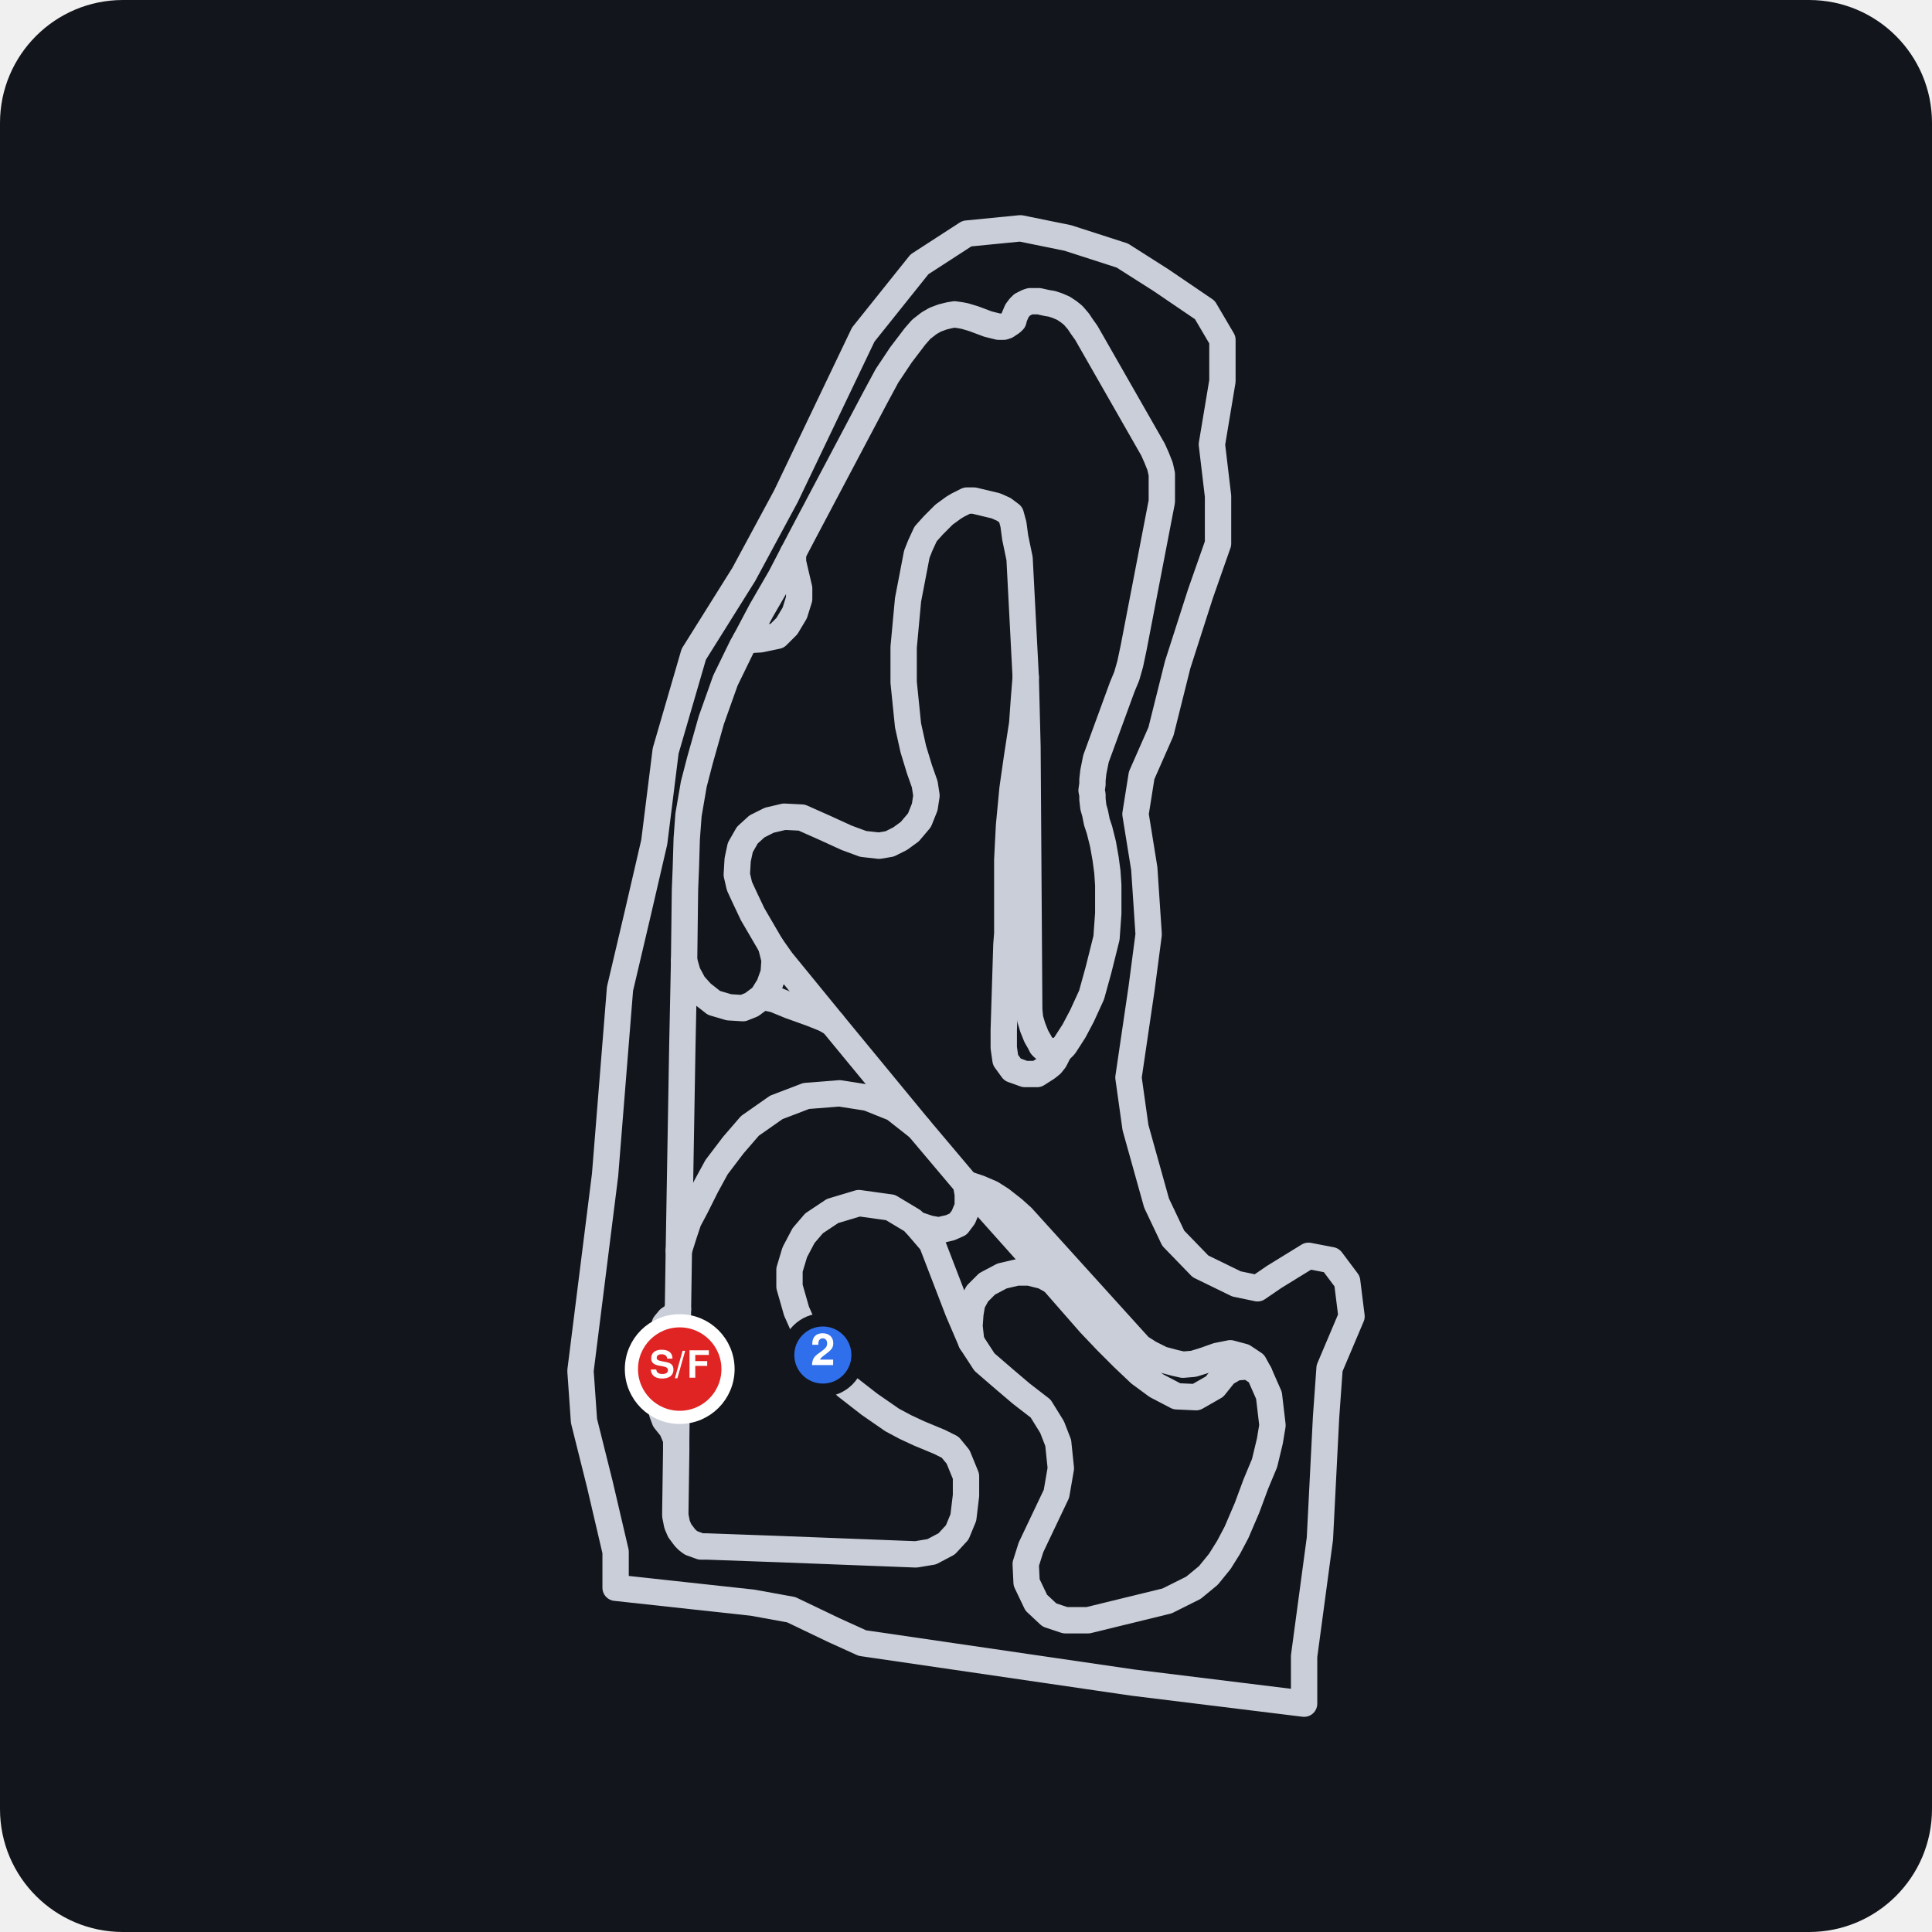
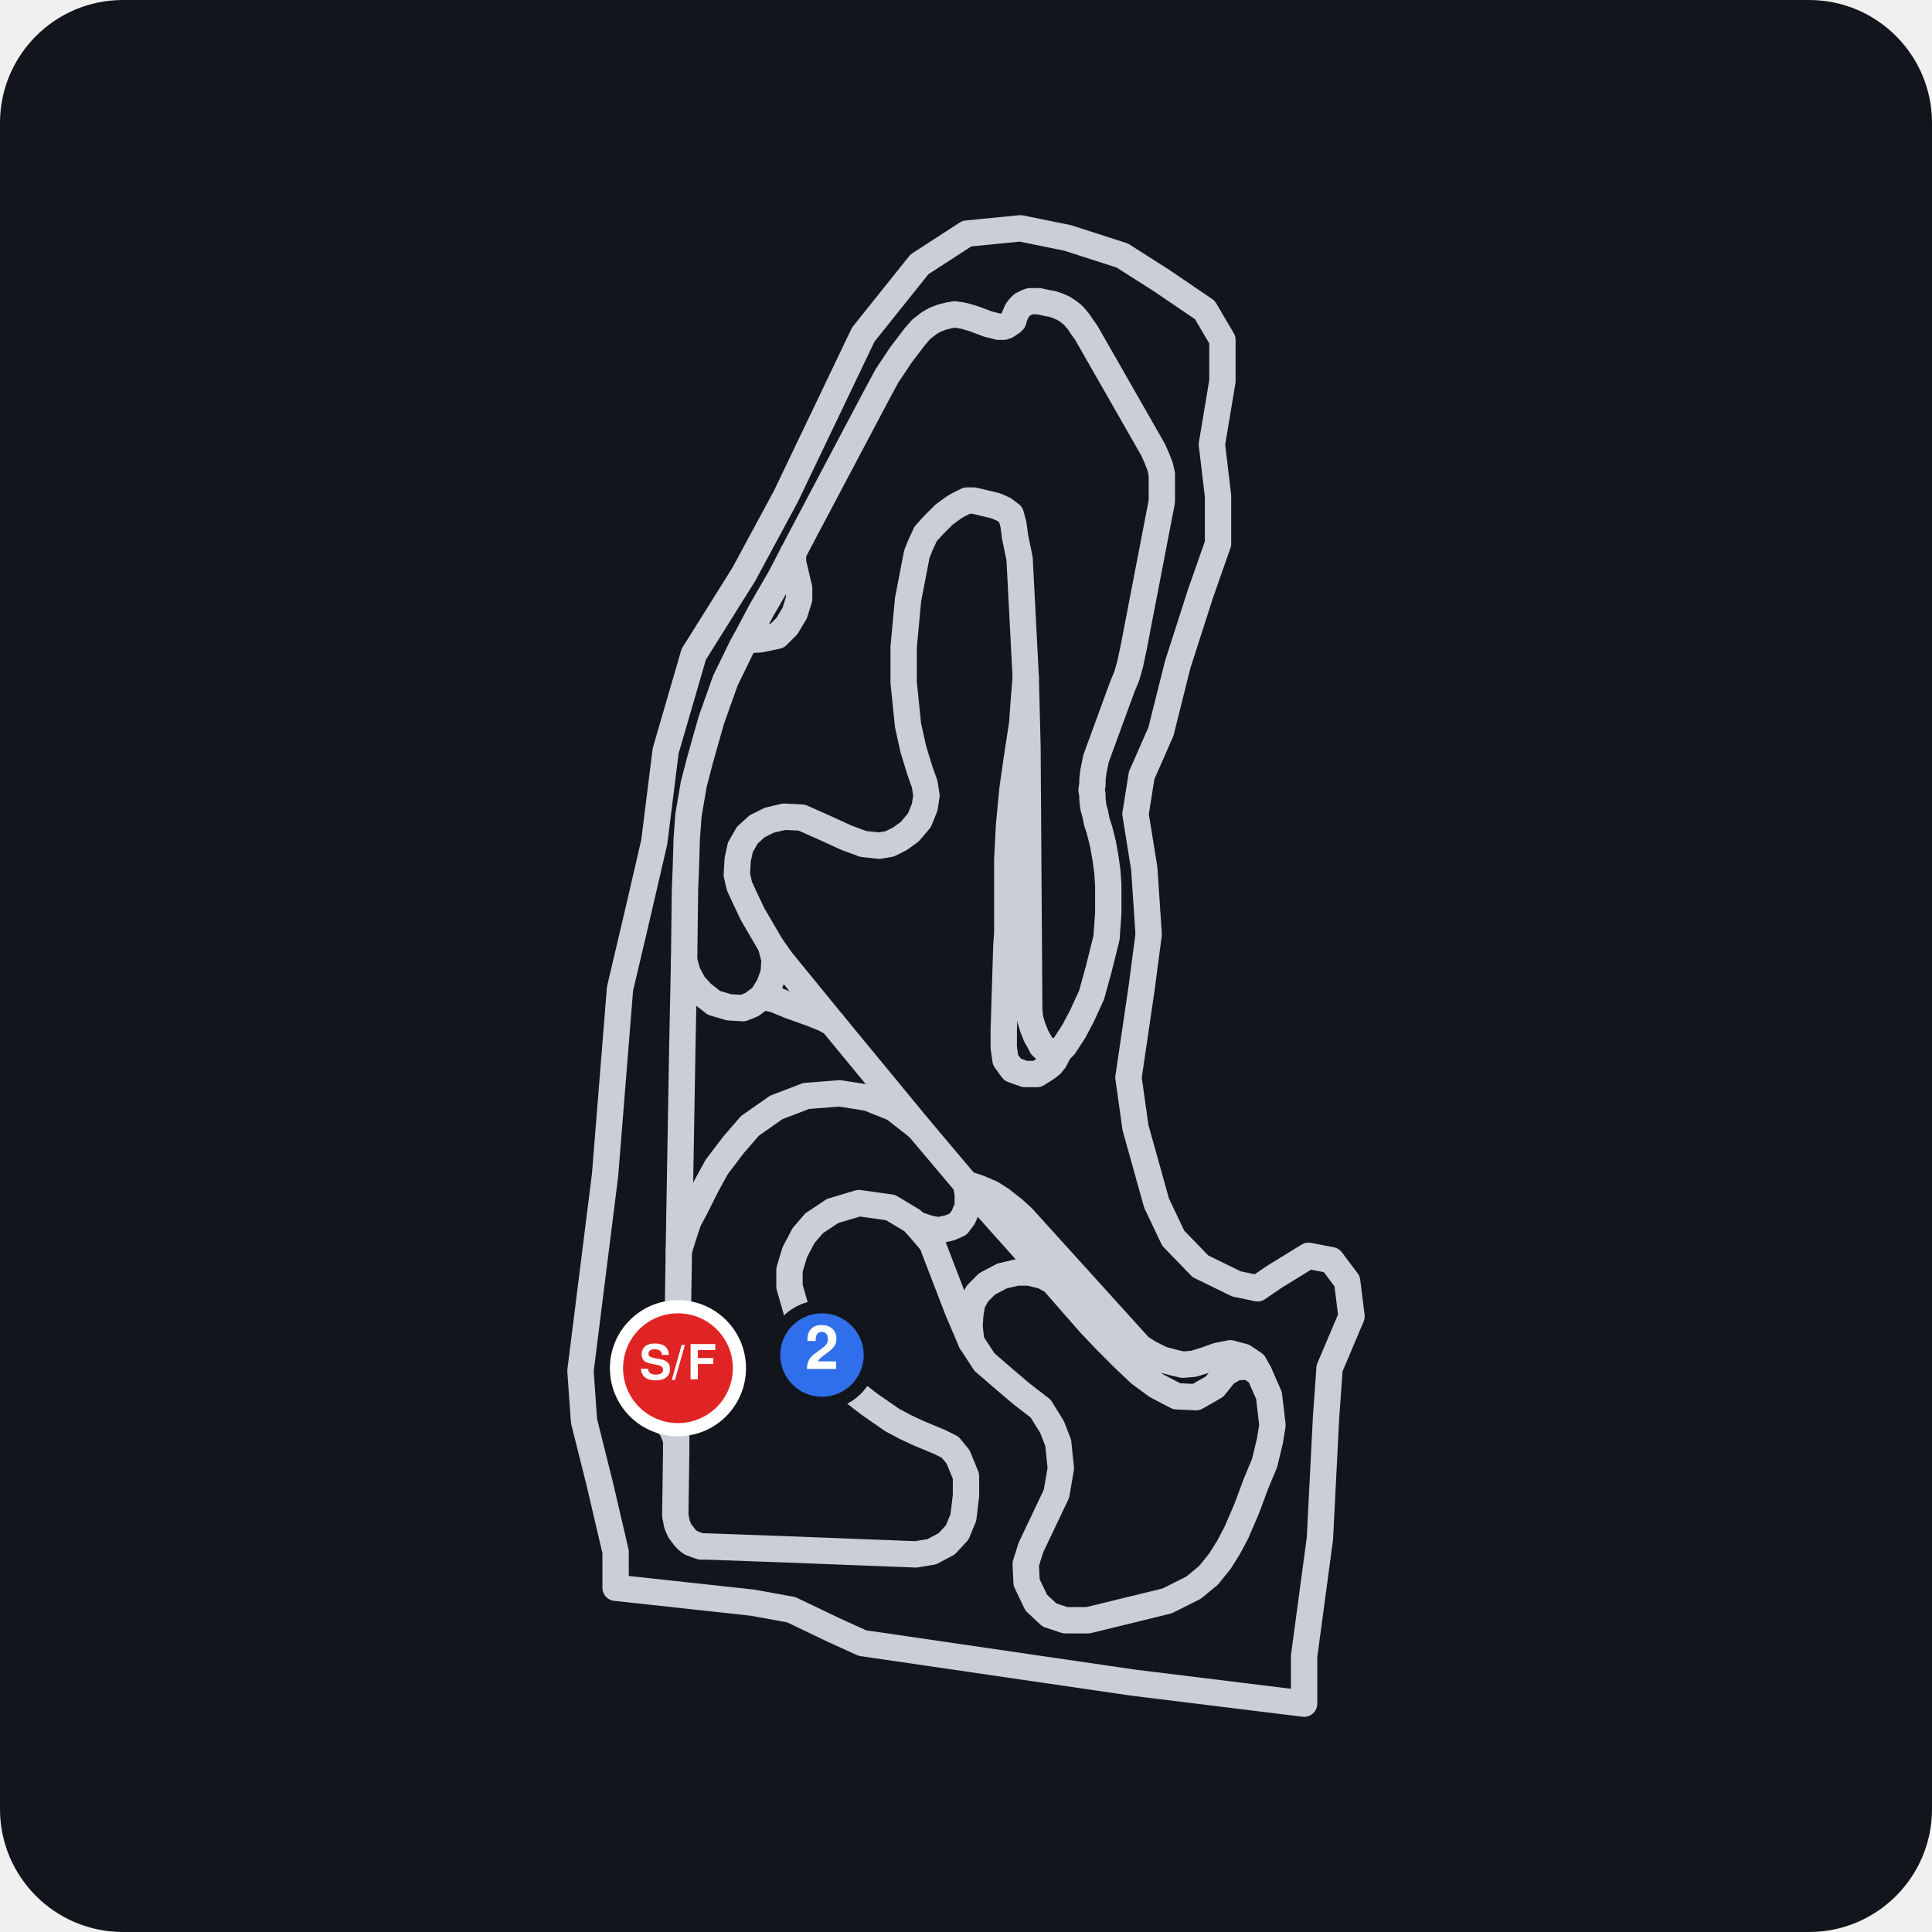
<svg xmlns="http://www.w3.org/2000/svg" viewBox="0 0 220 220">
  <rect width="220" height="220" rx="14" fill="#12151b" />
  <path d="M110.7,135.6 L119.9,145.9 L124.1,150.7 L126.0,152.7 L127.9,154.6 L129.8,156.4 L131.7,157.8 L134.0,159.0 L136.2,159.1 L138.3,157.9 L139.5,156.4 L140.7,155.7 L142.2,155.6 L143.4,156.4 L144.5,158.9 L144.9,162.3 L144.6,164.1 L144.0,166.6 L143.0,169.0 L142.0,171.7 L140.8,174.5 L139.9,176.2 L138.9,177.8 L137.6,179.4 L135.9,180.8 L132.9,182.3 L123.9,184.5 L121.3,184.5 L119.5,183.9 L118.0,182.5 L116.9,180.2 L116.8,178.1 L117.4,176.2 L120.3,170.1 L120.8,167.2 L120.5,164.3 L119.8,162.5 L118.5,160.4 L116.3,158.7 L114.3,157.0 L112.1,155.1 L110.6,152.8 L109.1,149.3 L106.1,141.5 L104.3,139.4 L103.9,139.0 L101.4,137.5 L97.8,137.0 L94.8,137.9 L92.7,139.3 L91.5,140.7 L90.5,142.6 L89.9,144.6 L89.9,146.5 L90.7,149.3 L91.5,151.1 L92.6,153.1 L94.2,155.4 L96.3,157.8 L99.0,159.9 L100.3,160.8 L101.6,161.7 L103.1,162.5 L104.6,163.2 L107.0,164.2 L108.2,164.8 L109.1,165.9 L110.0,168.1 L110.0,170.3 L109.7,172.8 L109.0,174.5 L107.8,175.8 L106.1,176.7 L104.3,177.0 L88.8,176.4 L80.5,176.1 L79.8,176.1 L78.7,175.7 L78.3,175.4 L78.0,175.1 L77.7,174.7 L77.4,174.3 L77.1,173.6 L77.0,173.1 L76.9,172.6 L76.9,172.1 L77.0,165.2 L77.0,163.9 L77.2,149.1 L77.3,142.4 L77.7,119.1 L77.9,109.4 L78.0,101.3 L78.1,98.8 L78.2,95.5 L78.4,92.8 L79.0,89.3 L79.7,86.6 L81.0,82.0 L82.6,77.5 L84.5,73.6 L84.9,72.9 L86.7,69.5 L88.9,65.7 L90.3,63.0 L91.4,60.9 L99.6,45.4 L101.0,42.8 L102.6,40.4 L104.2,38.3 L104.9,37.5 L105.8,36.8 L106.5,36.4 L107.3,36.1 L108.1,35.9 L108.7,35.8 L109.4,35.9 L109.9,36.0 L110.9,36.3 L111.7,36.6 L112.5,36.9 L113.3,37.1 L113.7,37.2 L113.9,37.2 L114.3,37.2 L114.6,37.1 L114.9,36.9 L115.2,36.7 L115.4,36.5 L115.5,36.1 L115.8,35.4 L116.1,35.0 L116.4,34.7 L116.6,34.6 L117.0,34.4 L117.3,34.3 L117.8,34.3 L118.3,34.3 L119.2,34.5 L119.8,34.6 L120.4,34.8 L121.1,35.1 L121.7,35.5 L122.2,35.9 L122.8,36.6 L123.2,37.2 L123.7,37.9 L131.3,51.2 L131.7,52.1 L132.1,53.1 L132.3,54.0 L132.3,54.8 L132.3,56.0 L132.3,57.1 L129.1,73.7 L128.7,75.6 L128.5,76.3 L128.3,77.0 L127.8,78.2 L124.8,86.4 L124.5,87.9 L124.4,88.8 L124.4,89.3 L124.3,90.0 L124.4,90.5 L124.4,91.0 L124.5,91.9 L124.7,92.6 L124.9,93.6 L125.2,94.5 L125.6,96.1 L125.9,97.8 L126.1,99.3 L126.2,100.8 L126.2,104.0 L126.0,106.8 L125.1,110.4 L124.3,113.3 L123.2,115.7 L122.3,117.4 L121.4,118.8 L121.2,119.1 L121.1,119.2 L120.9,119.4 L120.7,119.5 L120.5,119.6 L120.2,119.7 L119.9,119.7 L119.7,119.7 L119.4,119.6 L119.2,119.6 L119.0,119.4 L118.8,119.3 L118.6,119.1 L118.4,118.7 L118.0,118.0 L117.6,117.0 L117.3,116.0 L117.2,115.0 L117.0,85.0 L116.8,77.1 L116.1,63.6 L115.6,61.2 L115.4,59.7 L115.1,58.6 L114.3,58.0 L113.4,57.6 L110.9,57.0 L110.1,57.0 L109.1,57.5 L108.6,57.8 L107.5,58.6 L106.3,59.8 L105.4,60.8 L104.8,62.1 L104.4,63.1 L103.4,68.3 L102.9,73.7 L102.9,77.7 L103.4,82.6 L104.0,85.3 L104.7,87.6 L105.3,89.3 L105.5,90.6 L105.3,91.9 L104.7,93.4 L103.6,94.7 L102.5,95.5 L101.3,96.1 L100.1,96.3 L98.3,96.1 L96.4,95.4 L94.0,94.3 L91.3,93.1 L89.3,93.0 L87.6,93.4 L86.2,94.1 L85.1,95.1 L84.3,96.5 L84.0,97.9 L83.9,99.6 L84.2,100.9 L84.8,102.2 L85.7,104.1 L87.8,107.7 L89.0,109.4 L94.8,116.5 L104.6,128.4 L110.0,134.8 L110.7,135.6" fill="none" stroke="#c9ced8" stroke-width="3" stroke-linejoin="round" stroke-linecap="round" />
  <path d="M104.6,128.4 L101.8,126.2 L98.8,125.0 L95.6,124.5 L91.8,124.8 L88.4,126.1 L85.4,128.2 L83.5,130.4 L81.6,132.9 L80.4,135.1 L79.2,137.5 L78.4,139.0 L77.9,140.5 L77.3,142.4" fill="none" stroke="#c9ced8" stroke-width="3" stroke-linejoin="round" stroke-linecap="round" />
  <path d="M87.8,107.7 L88.2,109.3 L88.1,110.8 L87.6,112.2 L86.8,113.5 L85.6,114.4 L84.6,114.8 L83.0,114.7 L81.3,114.2 L79.9,113.1 L79.0,112.1 L78.3,110.8 L77.9,109.4" fill="none" stroke="#c9ced8" stroke-width="3" stroke-linejoin="round" stroke-linecap="round" />
  <path d="M120.7,119.5 L120.1,120.7 L119.7,121.2 L119.2,121.6 L118.1,122.3 L116.7,122.3 L115.3,121.8 L114.5,120.7 L114.3,119.3 L114.3,117.3 L114.6,107.6 L114.7,106.3 L114.7,97.9 L114.9,94.0 L115.3,89.8 L115.8,86.3 L116.4,82.4 L116.6,79.6 L116.8,77.1" fill="none" stroke="#c9ced8" stroke-width="3" stroke-linejoin="round" stroke-linecap="round" />
  <path d="M110.0,134.8 L110.2,136.0 L110.2,137.4 L109.7,138.6 L109.1,139.4 L108.2,139.8 L106.9,140.1 L105.8,139.9 L104.3,139.4" fill="none" stroke="#c9ced8" stroke-width="3" stroke-linejoin="round" stroke-linecap="round" />
  <path d="M84.9,72.9 L86.6,72.8 L88.5,72.4 L89.6,71.3 L90.5,69.8 L91.0,68.2 L91.0,67.0 L90.6,65.3 L90.3,64.0 L90.3,63.0" fill="none" stroke="#c9ced8" stroke-width="3" stroke-linejoin="round" stroke-linecap="round" />
  <path d="M143.4,156.4 L142.8,155.3 L141.6,154.5 L140.1,154.1 L138.6,154.4 L137.2,154.9 L135.9,155.3 L134.7,155.4 L133.8,155.2 L132.3,154.8 L130.9,154.1 L129.8,153.4 L116.4,138.6 L115.4,137.7 L114.0,136.6 L112.9,135.9 L111.5,135.3 L110.0,134.8" fill="none" stroke="#c9ced8" stroke-width="3" stroke-linejoin="round" stroke-linecap="round" />
  <path d="M77.0,163.9 L76.5,162.7 L75.7,161.7 L75.4,160.9 L75.4,159.9 L75.6,151.5 L75.7,150.8 L76.2,150.2 L76.8,149.8 L77.2,149.1" fill="none" stroke="#c9ced8" stroke-width="3" stroke-linejoin="round" stroke-linecap="round" />
  <path d="M119.9,145.9 L118.8,145.3 L117.2,144.9 L115.8,144.9 L114.1,145.3 L112.4,146.2 L111.3,147.3 L110.7,148.4 L110.5,149.6 L110.4,151.0 L110.6,152.8" fill="none" stroke="#c9ced8" stroke-width="3" stroke-linejoin="round" stroke-linecap="round" />
  <path d="M86.8,113.5 L88.2,113.8 L89.9,114.5 L92.4,115.4 L93.9,116.0 L94.8,116.5" fill="none" stroke="#c9ced8" stroke-width="3" stroke-linejoin="round" stroke-linecap="round" />
  <path d="M70.1,180.8 L70.1,176.7 L68.3,169.0 L66.5,161.8 L66.1,156.1 L68.9,133.8 L70.6,112.6 L72.6,104.1 L74.5,95.9 L75.8,85.5 L79.0,74.5 L84.7,65.4 L89.5,56.5 L98.3,38.1 L104.7,30.1 L110.1,26.6 L116.2,26.0 L121.6,27.1 L127.8,29.1 L132.2,31.9 L137.2,35.3 L139.2,38.7 L139.2,43.4 L138.0,50.6 L138.7,56.5 L138.7,61.9 L136.7,67.6 L134.1,75.7 L132.2,83.3 L130.0,88.3 L129.3,92.7 L130.3,98.9 L130.8,106.4 L130.0,112.5 L128.5,122.7 L129.3,128.4 L131.7,137.0 L133.6,141.0 L136.7,144.2 L140.8,146.2 L143.2,146.7 L145.1,145.4 L149.0,143.0 L151.6,143.5 L153.4,145.9 L153.9,149.9 L151.4,155.8 L151.0,161.4 L150.3,175.2 L148.5,188.6 L148.5,194.0 L129.0,191.6 L98.2,187.1 L94.9,185.6 L90.1,183.3 L85.7,182.5 L70.1,180.8" fill="none" stroke="#c9ced8" stroke-width="3" stroke-linejoin="round" stroke-linecap="round" />
-   <circle cx="93.7" cy="154.3" r="4.0" fill="#2f6feb" stroke="#12151b" stroke-width="1.5" />
-   <text x="93.7" y="154.3" font-family="Helvetica,Arial,sans-serif" font-size="5.0" font-weight="700" fill="#fff" text-anchor="middle" dominant-baseline="central">2</text>
-   <circle cx="77.4" cy="155.9" r="5.5" fill="#e02424" stroke="#fff" stroke-width="1.5" />
-   <text x="77.4" y="155.9" font-family="Helvetica,Arial,sans-serif" font-size="4.3" font-weight="700" fill="#fff" text-anchor="middle" dominant-baseline="central">S/F</text>
+   <circle cx="93.6" cy="154.3" r="5.5" fill="#2f6feb" stroke="#12151b" stroke-width="1.5" />
+   <text x="93.6" y="154.3" font-family="Helvetica,Arial,sans-serif" font-size="6.9" font-weight="700" fill="#fff" text-anchor="middle" dominant-baseline="central">2</text>
+   <circle cx="77.2" cy="155.8" r="7.0" fill="#e02424" stroke="#fff" stroke-width="1.5" />
+   <text x="77.2" y="155.8" font-family="Helvetica,Arial,sans-serif" font-size="5.5" font-weight="700" fill="#fff" text-anchor="middle" dominant-baseline="central">S/F</text>
</svg>
